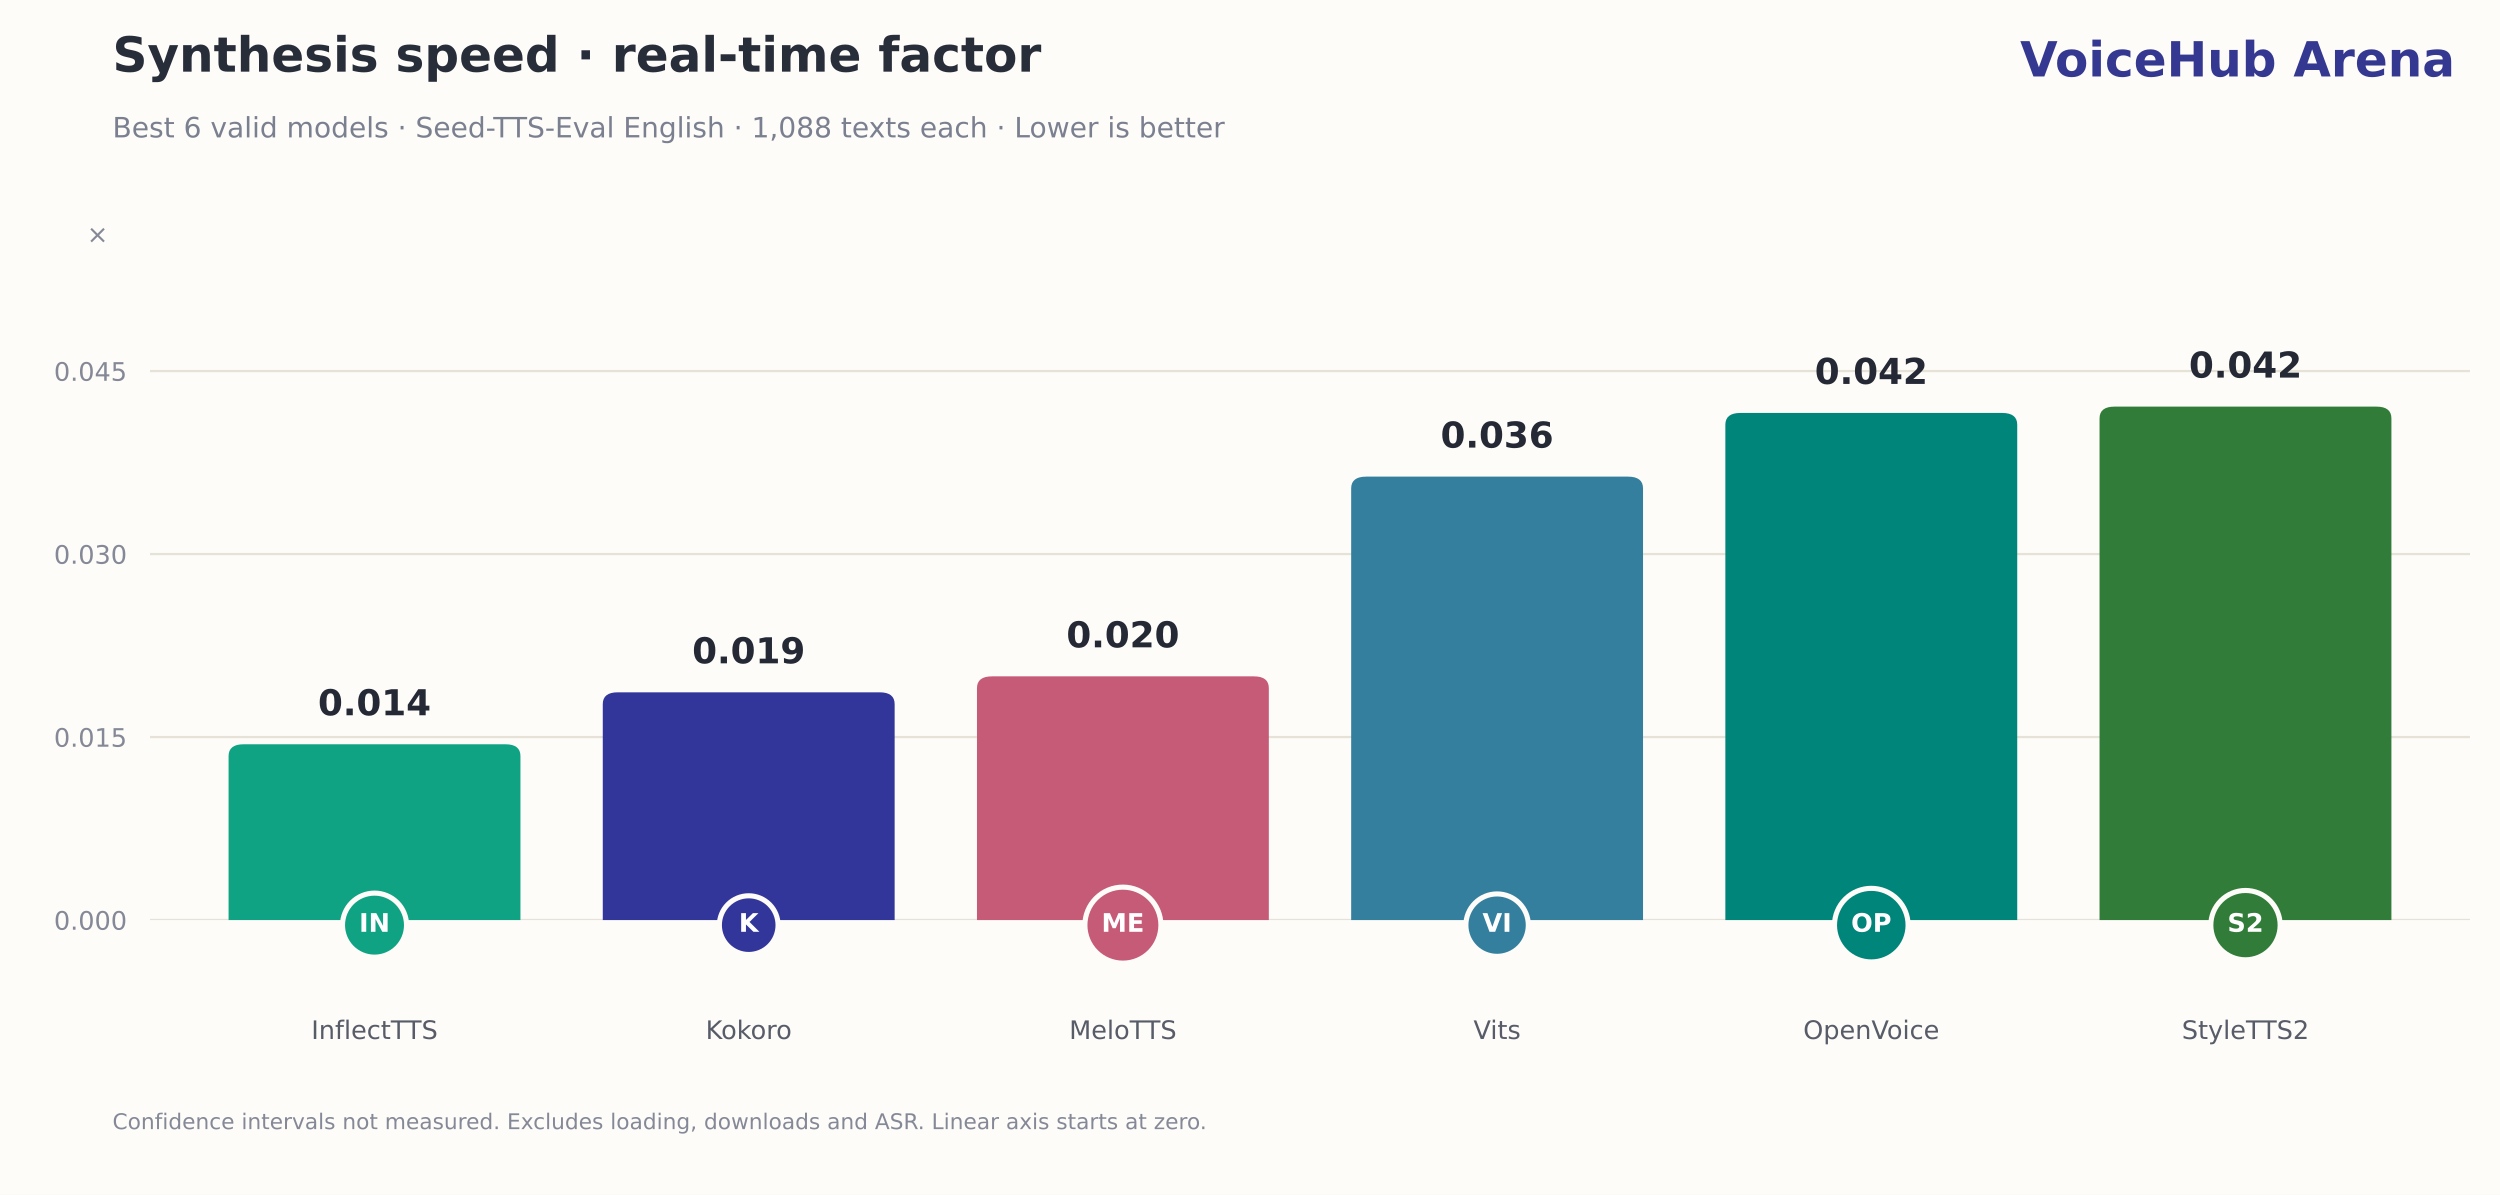
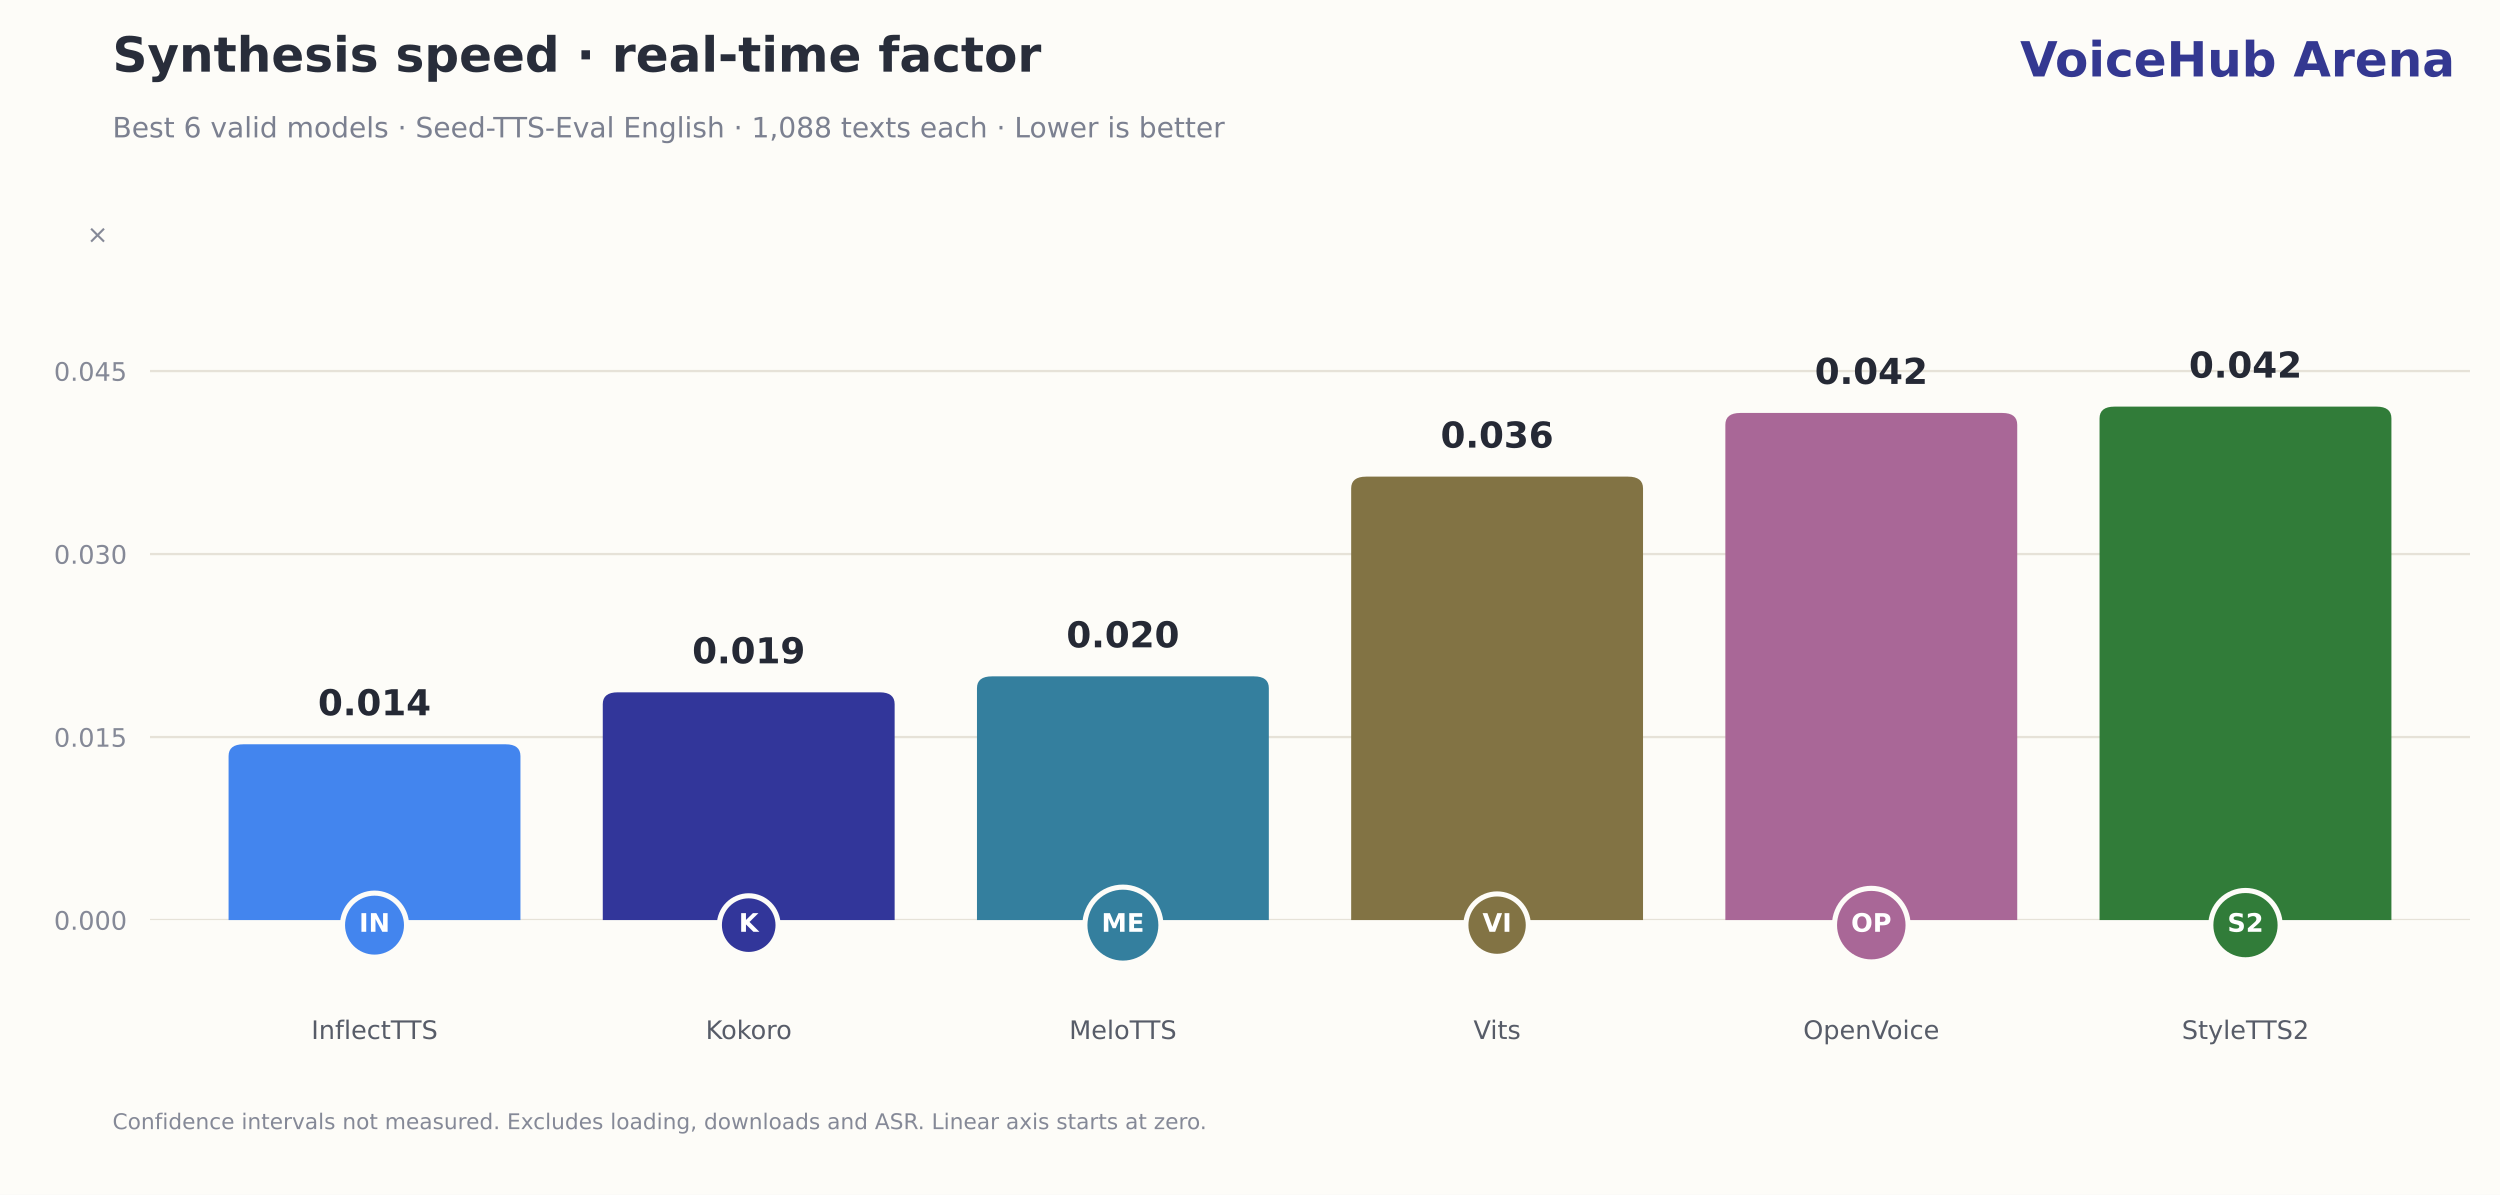
<svg xmlns="http://www.w3.org/2000/svg" width="979.2pt" height="468pt" viewBox="0 0 979.2 468" version="1.1">
  <defs>
    <style type="text/css">*{stroke-linejoin: round; stroke-linecap: butt}</style>
  </defs>
  <g id="figure_1">
    <g id="patch_1">
      <path d="M 0 468 L 979.2 468 L 979.2 0 L 0 0 z " style="fill: #fdfcf8" />
    </g>
    <g id="axes_1">
      <g id="patch_2">
        <path d="M 58.752 360.36 L 967.45 360.36 L 967.45 102.96 L 58.752 102.96 z " style="fill: #fdfcf8" />
      </g>
      <g id="matplotlib.axis_1" />
      <g id="matplotlib.axis_2">
        <g id="ytick_1">
          <g id="line2d_1">
-             <path d="M 58.752 360.36 L 967.45 360.36 " clip-path="url(#pbf26bc19a5)" style="fill: none; stroke: #e6e2d8; stroke-width: 0.9; stroke-linecap: square" />
+             <path d="M 58.752 360.36 L 967.45 360.36 " clip-path="url(#pa18206a71d)" style="fill: none; stroke: #e6e2d8; stroke-width: 0.9; stroke-linecap: square" />
          </g>
          <g id="line2d_2" />
          <g id="text_1">
            <text style="font-size: 10px; font-family: 'DejaVu Sans'; text-anchor: end; fill: #858997" x="49.752" y="364.159" transform="rotate(-0 49.752 364.1588)">0.000</text>
          </g>
        </g>
        <g id="ytick_2">
          <g id="line2d_3">
-             <path d="M 58.752 288.688 L 967.45 288.688 " clip-path="url(#pbf26bc19a5)" style="fill: none; stroke: #e6e2d8; stroke-width: 0.9; stroke-linecap: square" />
+             <path d="M 58.752 288.688 L 967.45 288.688 " clip-path="url(#pa18206a71d)" style="fill: none; stroke: #e6e2d8; stroke-width: 0.9; stroke-linecap: square" />
          </g>
          <g id="line2d_4" />
          <g id="text_2">
            <text style="font-size: 10px; font-family: 'DejaVu Sans'; text-anchor: end; fill: #858997" x="49.752" y="292.486" transform="rotate(-0 49.752 292.4865)">0.015</text>
          </g>
        </g>
        <g id="ytick_3">
          <g id="line2d_5">
-             <path d="M 58.752 217.015 L 967.45 217.015 " clip-path="url(#pbf26bc19a5)" style="fill: none; stroke: #e6e2d8; stroke-width: 0.9; stroke-linecap: square" />
+             <path d="M 58.752 217.015 L 967.45 217.015 " clip-path="url(#pa18206a71d)" style="fill: none; stroke: #e6e2d8; stroke-width: 0.9; stroke-linecap: square" />
          </g>
          <g id="line2d_6" />
          <g id="text_3">
            <text style="font-size: 10px; font-family: 'DejaVu Sans'; text-anchor: end; fill: #858997" x="49.752" y="220.814" transform="rotate(-0 49.752 220.8141)">0.030</text>
          </g>
        </g>
        <g id="ytick_4">
          <g id="line2d_7">
-             <path d="M 58.752 145.343 L 967.45 145.343 " clip-path="url(#pbf26bc19a5)" style="fill: none; stroke: #e6e2d8; stroke-width: 0.9; stroke-linecap: square" />
+             <path d="M 58.752 145.343 L 967.45 145.343 " clip-path="url(#pa18206a71d)" style="fill: none; stroke: #e6e2d8; stroke-width: 0.9; stroke-linecap: square" />
          </g>
          <g id="line2d_8" />
          <g id="text_4">
            <text style="font-size: 10px; font-family: 'DejaVu Sans'; text-anchor: end; fill: #858997" x="49.752" y="149.142" transform="rotate(-0 49.752 149.1417)">0.045</text>
          </g>
        </g>
      </g>
      <g id="text_5">
        <text style="font-size: 10px; font-family: 'DejaVu Sans'; text-anchor: end; fill: #858997" x="42.395" y="95.238" transform="rotate(-0 42.39544 95.238)">×</text>
      </g>
      <g id="patch_3">
-         <path d="M 89.53 360.36 L 89.53 296.151 Q 89.53 291.518 95.393 291.518 L 197.988 291.518 Q 203.85 291.518 203.85 296.151 L 203.85 360.36 z " clip-path="url(#pbf26bc19a5)" style="fill: #0fa383" />
+         <path d="M 89.53 360.36 L 89.53 296.151 Q 89.53 291.518 95.393 291.518 L 197.988 291.518 Q 203.85 291.518 203.85 296.151 L 203.85 360.36 z " clip-path="url(#pa18206a71d)" style="fill: #4385ee" />
      </g>
      <g id="text_6">
        <text style="font-size: 10px; font-family: 'DejaVu Sans'; text-anchor: middle; fill: #575c68" x="146.69" y="406.958" transform="rotate(-0 146.6905 406.9584)">InflectTTS</text>
      </g>
      <g id="patch_4">
-         <path d="M 236.095 360.36 L 236.095 275.8 Q 236.095 271.167 241.957 271.167 L 344.552 271.167 Q 350.415 271.167 350.415 275.8 L 350.415 360.36 z " clip-path="url(#pbf26bc19a5)" style="fill: #32369a" />
+         <path d="M 236.095 360.36 L 236.095 275.8 Q 236.095 271.167 241.957 271.167 L 344.552 271.167 Q 350.415 271.167 350.415 275.8 L 350.415 360.36 z " clip-path="url(#pa18206a71d)" style="fill: #32369a" />
      </g>
      <g id="text_7">
        <text style="font-size: 10px; font-family: 'DejaVu Sans'; text-anchor: middle; fill: #575c68" x="293.255" y="406.958" transform="rotate(-0 293.2546 406.9584)">Kokoro</text>
      </g>
      <g id="patch_5">
-         <path d="M 382.659 360.36 L 382.659 269.549 Q 382.659 264.916 388.521 264.916 L 491.116 264.916 Q 496.979 264.916 496.979 269.549 L 496.979 360.36 z " clip-path="url(#pbf26bc19a5)" style="fill: #c65b78" />
+         <path d="M 382.659 360.36 L 382.659 269.549 Q 382.659 264.916 388.521 264.916 L 491.116 264.916 Q 496.979 264.916 496.979 269.549 L 496.979 360.36 z " clip-path="url(#pa18206a71d)" style="fill: #347f9e" />
      </g>
      <g id="text_8">
        <text style="font-size: 10px; font-family: 'DejaVu Sans'; text-anchor: middle; fill: #575c68" x="439.819" y="406.958" transform="rotate(-0 439.8187 406.9584)">MeloTTS</text>
      </g>
      <g id="patch_6">
-         <path d="M 529.223 360.36 L 529.223 191.322 Q 529.223 186.688 535.085 186.688 L 637.68 186.688 Q 643.543 186.688 643.543 191.322 L 643.543 360.36 z " clip-path="url(#pbf26bc19a5)" style="fill: #347f9e" />
+         <path d="M 529.223 360.36 L 529.223 191.322 Q 529.223 186.688 535.085 186.688 L 637.68 186.688 Q 643.543 186.688 643.543 191.322 L 643.543 360.36 z " clip-path="url(#pa18206a71d)" style="fill: #827344" />
      </g>
      <g id="text_9">
        <text style="font-size: 10px; font-family: 'DejaVu Sans'; text-anchor: middle; fill: #575c68" x="586.383" y="406.958" transform="rotate(-0 586.3829 406.9584)">Vits</text>
      </g>
      <g id="patch_7">
-         <path d="M 675.787 360.36 L 675.787 166.38 Q 675.787 161.747 681.65 161.747 L 784.244 161.747 Q 790.107 161.747 790.107 166.38 L 790.107 360.36 z " clip-path="url(#pbf26bc19a5)" style="fill: #00857a" />
+         <path d="M 675.787 360.36 L 675.787 166.38 Q 675.787 161.747 681.65 161.747 L 784.244 161.747 Q 790.107 161.747 790.107 166.38 L 790.107 360.36 z " clip-path="url(#pa18206a71d)" style="fill: #a96797" />
      </g>
      <g id="text_10">
        <text style="font-size: 10px; font-family: 'DejaVu Sans'; text-anchor: middle; fill: #575c68" x="732.947" y="406.958" transform="rotate(-0 732.947 406.9584)">OpenVoice</text>
      </g>
      <g id="patch_8">
-         <path d="M 822.351 360.36 L 822.351 163.899 Q 822.351 159.266 828.214 159.266 L 930.809 159.266 Q 936.671 159.266 936.671 163.899 L 936.671 360.36 z " clip-path="url(#pbf26bc19a5)" style="fill: #317c39" />
+         <path d="M 822.351 360.36 L 822.351 163.899 Q 822.351 159.266 828.214 159.266 L 930.809 159.266 Q 936.671 159.266 936.671 163.899 L 936.671 360.36 z " clip-path="url(#pa18206a71d)" style="fill: #317c39" />
      </g>
      <g id="text_11">
        <text style="font-size: 10px; font-family: 'DejaVu Sans'; text-anchor: middle; fill: #575c68" x="879.511" y="406.958" transform="rotate(-0 879.5111 406.9584)">StyleTTS2</text>
      </g>
      <g id="text_12">
        <text style="font-weight: 700; font-size: 14px; font-family: 'DejaVu Sans'; text-anchor: middle; fill: #252935" x="146.69" y="280.154" transform="rotate(-0 146.6905 280.1543)">0.014</text>
      </g>
      <g id="text_13">
        <text style="font-weight: 700; font-size: 14px; font-family: 'DejaVu Sans'; text-anchor: middle; fill: #252935" x="293.255" y="259.804" transform="rotate(-0 293.2546 259.804)">0.019</text>
      </g>
      <g id="text_14">
        <text style="font-weight: 700; font-size: 14px; font-family: 'DejaVu Sans'; text-anchor: middle; fill: #252935" x="439.819" y="253.553" transform="rotate(-0 439.8187 253.5528)">0.020</text>
      </g>
      <g id="text_15">
        <text style="font-weight: 700; font-size: 14px; font-family: 'DejaVu Sans'; text-anchor: middle; fill: #252935" x="586.383" y="175.325" transform="rotate(-0 586.3829 175.3251)">0.036</text>
      </g>
      <g id="text_16">
        <text style="font-weight: 700; font-size: 14px; font-family: 'DejaVu Sans'; text-anchor: middle; fill: #252935" x="732.947" y="150.383" transform="rotate(-0 732.947 150.3833)">0.042</text>
      </g>
      <g id="text_17">
        <text style="font-weight: 700; font-size: 14px; font-family: 'DejaVu Sans'; text-anchor: middle; fill: #252935" x="879.511" y="147.903" transform="rotate(-0 879.5111 147.903)">0.042</text>
      </g>
      <g id="text_18">
        <g id="patch_9">
-           <path d="M 146.69 374.905 C 150.017 374.905 153.208 373.583 155.561 371.23 C 157.913 368.878 159.235 365.687 159.235 362.36 C 159.235 359.033 157.913 355.842 155.561 353.49 C 153.208 351.137 150.017 349.815 146.69 349.815 C 143.364 349.815 140.173 351.137 137.82 353.49 C 135.468 355.842 134.146 359.033 134.146 362.36 C 134.146 365.687 135.468 368.878 137.82 371.23 C 140.173 373.583 143.364 374.905 146.69 374.905 z " style="fill: #0fa383; stroke: #fdfcf8; stroke-width: 2; stroke-linejoin: miter" />
+           <path d="M 146.69 374.905 C 150.017 374.905 153.208 373.583 155.561 371.23 C 157.913 368.878 159.235 365.687 159.235 362.36 C 159.235 359.033 157.913 355.842 155.561 353.49 C 153.208 351.137 150.017 349.815 146.69 349.815 C 143.364 349.815 140.173 351.137 137.82 353.49 C 135.468 355.842 134.146 359.033 134.146 362.36 C 134.146 365.687 135.468 368.878 137.82 371.23 C 140.173 373.583 143.364 374.905 146.69 374.905 z " style="fill: #4385ee; stroke: #fdfcf8; stroke-width: 2; stroke-linejoin: miter" />
        </g>
        <text style="font-weight: 700; font-size: 10px; font-family: 'DejaVu Sans'; text-anchor: middle; fill: #ffffff" x="146.69" y="364.958" transform="rotate(-0 146.6905 364.9577)">IN</text>
      </g>
      <g id="text_19">
        <g id="patch_10">
          <path d="M 293.255 373.86 C 296.304 373.86 299.23 372.648 301.386 370.492 C 303.543 368.335 304.755 365.41 304.755 362.36 C 304.755 359.31 303.543 356.385 301.386 354.228 C 299.23 352.072 296.304 350.86 293.255 350.86 C 290.205 350.86 287.279 352.072 285.123 354.228 C 282.966 356.385 281.755 359.31 281.755 362.36 C 281.755 365.41 282.966 368.335 285.123 370.492 C 287.279 372.648 290.205 373.86 293.255 373.86 z " style="fill: #32369a; stroke: #fdfcf8; stroke-width: 2; stroke-linejoin: miter" />
        </g>
        <text style="font-weight: 700; font-size: 10px; font-family: 'DejaVu Sans'; text-anchor: middle; fill: #ffffff" x="293.255" y="364.958" transform="rotate(-0 293.2546 364.9577)">K</text>
      </g>
      <g id="text_20">
        <g id="patch_11">
-           <path d="M 439.819 377.251 C 443.768 377.251 447.556 375.682 450.349 372.89 C 453.141 370.097 454.71 366.309 454.71 362.36 C 454.71 358.411 453.141 354.623 450.349 351.83 C 447.556 349.038 443.768 347.469 439.819 347.469 C 435.869 347.469 432.081 349.038 429.289 351.83 C 426.496 354.623 424.927 358.411 424.927 362.36 C 424.927 366.309 426.496 370.097 429.289 372.89 C 432.081 375.682 435.869 377.251 439.819 377.251 z " style="fill: #c65b78; stroke: #fdfcf8; stroke-width: 2; stroke-linejoin: miter" />
+           <path d="M 439.819 377.251 C 443.768 377.251 447.556 375.682 450.349 372.89 C 453.141 370.097 454.71 366.309 454.71 362.36 C 454.71 358.411 453.141 354.623 450.349 351.83 C 447.556 349.038 443.768 347.469 439.819 347.469 C 435.869 347.469 432.081 349.038 429.289 351.83 C 426.496 354.623 424.927 358.411 424.927 362.36 C 424.927 366.309 426.496 370.097 429.289 372.89 C 432.081 375.682 435.869 377.251 439.819 377.251 z " style="fill: #347f9e; stroke: #fdfcf8; stroke-width: 2; stroke-linejoin: miter" />
        </g>
        <text style="font-weight: 700; font-size: 10px; font-family: 'DejaVu Sans'; text-anchor: middle; fill: #ffffff" x="439.819" y="364.958" transform="rotate(-0 439.8187 364.9577)">ME</text>
      </g>
      <g id="text_21">
        <g id="patch_12">
-           <path d="M 586.383 374.59 C 589.626 374.59 592.737 373.301 595.031 371.008 C 597.324 368.714 598.613 365.603 598.613 362.36 C 598.613 359.117 597.324 356.006 595.031 353.712 C 592.737 351.419 589.626 350.13 586.383 350.13 C 583.14 350.13 580.029 351.419 577.735 353.712 C 575.442 356.006 574.153 359.117 574.153 362.36 C 574.153 365.603 575.442 368.714 577.735 371.008 C 580.029 373.301 583.14 374.59 586.383 374.59 z " style="fill: #347f9e; stroke: #fdfcf8; stroke-width: 2; stroke-linejoin: miter" />
+           <path d="M 586.383 374.59 C 589.626 374.59 592.737 373.301 595.031 371.008 C 597.324 368.714 598.613 365.603 598.613 362.36 C 598.613 359.117 597.324 356.006 595.031 353.712 C 592.737 351.419 589.626 350.13 586.383 350.13 C 583.14 350.13 580.029 351.419 577.735 353.712 C 575.442 356.006 574.153 359.117 574.153 362.36 C 574.153 365.603 575.442 368.714 577.735 371.008 C 580.029 373.301 583.14 374.59 586.383 374.59 z " style="fill: #827344; stroke: #fdfcf8; stroke-width: 2; stroke-linejoin: miter" />
        </g>
        <text style="font-weight: 700; font-size: 10px; font-family: 'DejaVu Sans'; text-anchor: middle; fill: #ffffff" x="586.383" y="364.958" transform="rotate(-0 586.3829 364.9577)">VI</text>
      </g>
      <g id="text_22">
        <g id="patch_13">
-           <path d="M 732.947 376.776 C 736.77 376.776 740.437 375.257 743.14 372.553 C 745.844 369.85 747.363 366.183 747.363 362.36 C 747.363 358.537 745.844 354.87 743.14 352.167 C 740.437 349.463 736.77 347.944 732.947 347.944 C 729.124 347.944 725.457 349.463 722.754 352.167 C 720.05 354.87 718.531 358.537 718.531 362.36 C 718.531 366.183 720.05 369.85 722.754 372.553 C 725.457 375.257 729.124 376.776 732.947 376.776 z " style="fill: #00857a; stroke: #fdfcf8; stroke-width: 2; stroke-linejoin: miter" />
+           <path d="M 732.947 376.776 C 736.77 376.776 740.437 375.257 743.14 372.553 C 745.844 369.85 747.363 366.183 747.363 362.36 C 747.363 358.537 745.844 354.87 743.14 352.167 C 740.437 349.463 736.77 347.944 732.947 347.944 C 729.124 347.944 725.457 349.463 722.754 352.167 C 720.05 354.87 718.531 358.537 718.531 362.36 C 718.531 366.183 720.05 369.85 722.754 372.553 C 725.457 375.257 729.124 376.776 732.947 376.776 z " style="fill: #a96797; stroke: #fdfcf8; stroke-width: 2; stroke-linejoin: miter" />
        </g>
        <text style="font-weight: 700; font-size: 10px; font-family: 'DejaVu Sans'; text-anchor: middle; fill: #ffffff" x="732.947" y="364.958" transform="rotate(-0 732.947 364.9577)">OP</text>
      </g>
      <g id="text_23">
        <g id="patch_14">
          <path d="M 879.511 375.94 C 883.112 375.94 886.567 374.509 889.113 371.962 C 891.66 369.416 893.091 365.961 893.091 362.36 C 893.091 358.759 891.66 355.304 889.113 352.758 C 886.567 350.211 883.112 348.78 879.511 348.78 C 875.91 348.78 872.455 350.211 869.909 352.758 C 867.362 355.304 865.931 358.759 865.931 362.36 C 865.931 365.961 867.362 369.416 869.909 371.962 C 872.455 374.509 875.91 375.94 879.511 375.94 z " style="fill: #317c39; stroke: #fdfcf8; stroke-width: 2; stroke-linejoin: miter" />
        </g>
        <text style="font-weight: 700; font-size: 10px; font-family: 'DejaVu Sans'; text-anchor: middle; fill: #ffffff" x="879.511" y="364.958" transform="rotate(-0 879.5111 364.9577)">S2</text>
      </g>
    </g>
    <g id="text_24">
      <text style="font-weight: 700; font-size: 19px; font-family: 'DejaVu Sans'; text-anchor: start; fill: #282d3a" x="44.064" y="28.08" transform="rotate(-0 44.064 28.08)">Synthesis speed · real-time factor</text>
    </g>
    <g id="text_25">
      <text style="font-size: 11px; font-family: 'DejaVu Sans'; text-anchor: start; fill: #7b8090" x="44.064" y="53.82" transform="rotate(-0 44.064 53.82)">Best 6 valid models · Seed-TTS-Eval English · 1,088 texts each · Lower is better</text>
    </g>
    <g id="text_26">
      <text style="font-weight: 700; font-size: 19px; font-family: 'DejaVu Sans'; text-anchor: end; fill: #343891" x="961.574" y="29.952" transform="rotate(-0 961.5744 29.952)">VoiceHub Arena</text>
    </g>
    <g id="text_27">
      <text style="font-size: 8.5px; font-family: 'DejaVu Sans'; text-anchor: start; fill: #858997" x="44.064" y="442.26" transform="rotate(-0 44.064 442.26)">Confidence intervals not measured. Excludes loading, downloads and ASR.  Linear axis starts at zero.</text>
    </g>
  </g>
  <defs>
-     <clipPath id="pbf26bc19a5">
+     <clipPath id="pa18206a71d">
      <rect x="58.752" y="102.96" width="908.698" height="257.4" />
    </clipPath>
  </defs>
</svg>
